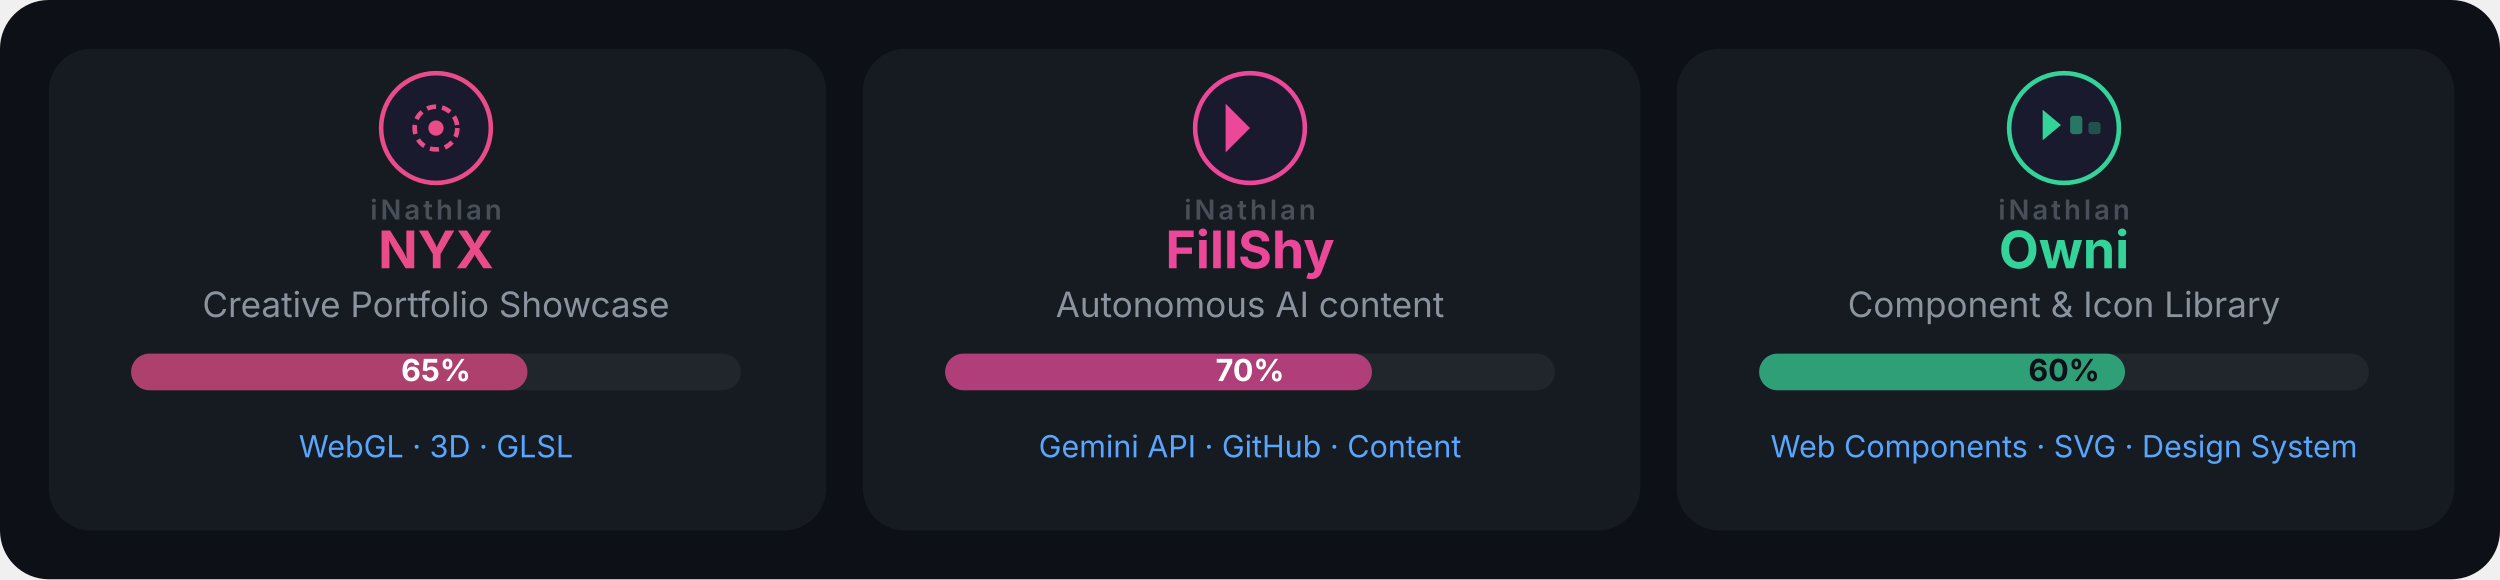
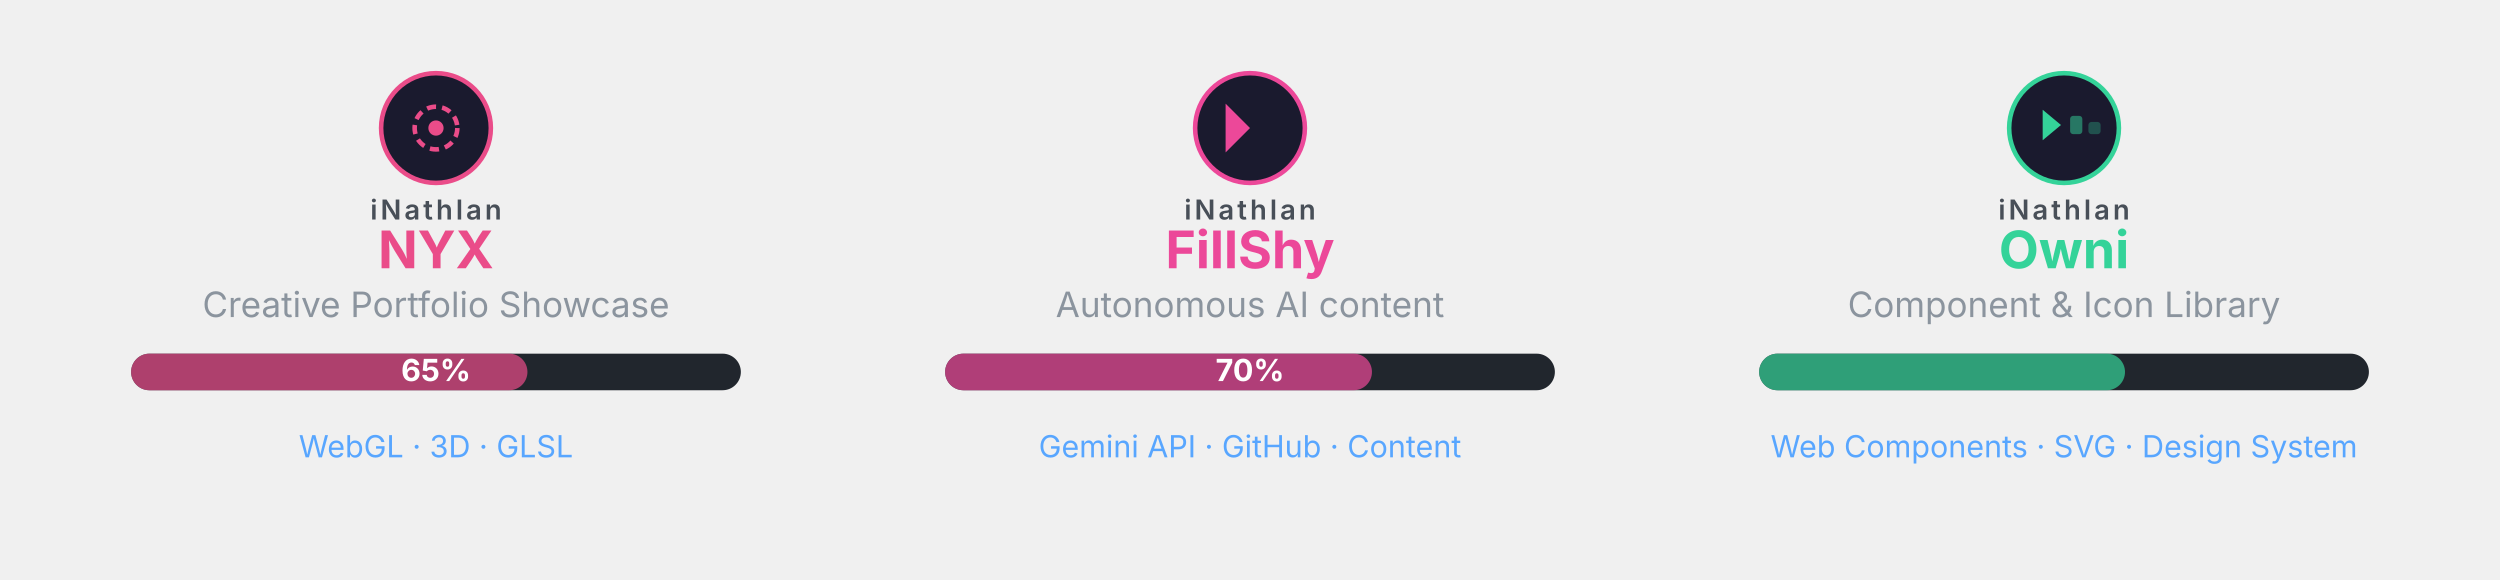
<svg xmlns="http://www.w3.org/2000/svg" width="820" height="190" viewBox="0 0 820 190">
  <style>
    text { font-family: 'Inter','Segoe UI',system-ui,sans-serif; }
    .pname { font-size: 17px; font-weight: 700; }
    .pdesc { font-size: 11.5px; fill: #8b949e; }
    .ptag { font-size: 10px; fill: #58a6ff; }
    .pct { font-size: 10px; font-weight: 700; }
    .porg { font-size: 9px; fill: #484f58; font-weight: 600; letter-spacing: 1px; }
  </style>
-   <rect width="820" height="190" rx="16" fill="#0d1117" />
-   <rect x="16" y="16" width="255" height="158" rx="14" fill="#161b22" />
+   <rect width="820" height="190" rx="16" fill="transparent" />
+   <rect x="16" y="16" width="255" height="158" rx="14" fill="transparent" />
  <circle cx="143" cy="42" r="18" fill="#1a1a2e" stroke="#EA4C89" stroke-width="1.5" />
  <circle cx="143" cy="42" r="7" fill="none" stroke="#EA4C89" stroke-width="1.5" stroke-dasharray="3 2" />
  <circle cx="143" cy="42" r="2.5" fill="#EA4C89" />
  <text x="143" y="72" text-anchor="middle" class="porg">iNathlan</text>
  <text x="143" y="88" text-anchor="middle" class="pname" fill="#EA4C89">NYX</text>
  <text x="143" y="104" text-anchor="middle" class="pdesc">Creative Portfolio Showcase</text>
  <rect x="43" y="116" width="200" height="12" rx="6" fill="#21262d" />
  <rect x="43" y="116" width="130" height="12" rx="6" fill="#EA4C89" opacity="0.7" />
  <text x="143" y="125" text-anchor="middle" class="pct" fill="#fff">65%</text>
  <text x="143" y="150" text-anchor="middle" class="ptag">WebGL · 3D · GLSL</text>
-   <rect x="283" y="16" width="255" height="158" rx="14" fill="#161b22" />
+   <rect x="283" y="16" width="255" height="158" rx="14" fill="transparent" />
  <circle cx="410" cy="42" r="18" fill="#1a1a2e" stroke="#ec4899" stroke-width="1.5" />
  <path d="M402 34v16l8-8z" fill="#ec4899" />
  <text x="410" y="72" text-anchor="middle" class="porg">iNathlan</text>
  <text x="410" y="88" text-anchor="middle" class="pname" fill="#ec4899">FillShy</text>
  <text x="410" y="104" text-anchor="middle" class="pdesc">Autonomous AI content</text>
  <rect x="310" y="116" width="200" height="12" rx="6" fill="#21262d" />
  <rect x="310" y="116" width="140" height="12" rx="6" fill="#ec4899" opacity="0.7" />
  <text x="410" y="125" text-anchor="middle" class="pct" fill="#fff">70%</text>
  <text x="410" y="150" text-anchor="middle" class="ptag">Gemini API · GitHub · Content</text>
-   <rect x="550" y="16" width="255" height="158" rx="14" fill="#161b22" />
+   <rect x="550" y="16" width="255" height="158" rx="14" fill="transparent" />
  <circle cx="677" cy="42" r="18" fill="#1a1a2e" stroke="#34d399" stroke-width="1.5" />
  <path d="M670 36v10l6-5z" fill="#34d399" />
  <rect x="679" y="38" width="4" height="6" rx="1" fill="#34d399" opacity="0.5" />
  <rect x="685" y="40" width="4" height="4" rx="1" fill="#34d399" opacity="0.3" />
  <text x="677" y="72" text-anchor="middle" class="porg">iNathlan</text>
  <text x="677" y="88" text-anchor="middle" class="pname" fill="#34d399">Owni</text>
  <text x="677" y="104" text-anchor="middle" class="pdesc">Component &amp; Icon Library</text>
  <rect x="577" y="116" width="200" height="12" rx="6" fill="#21262d" />
  <rect x="577" y="116" width="120" height="12" rx="6" fill="#34d399" opacity="0.7" />
-   <text x="677" y="125" text-anchor="middle" class="pct" fill="#0d1117">60%</text>
+   <text x="677" y="125" text-anchor="middle" class="pct" fill="transparent">60%</text>
  <text x="677" y="150" text-anchor="middle" class="ptag">Web Components · SVG · Design System</text>
</svg>
